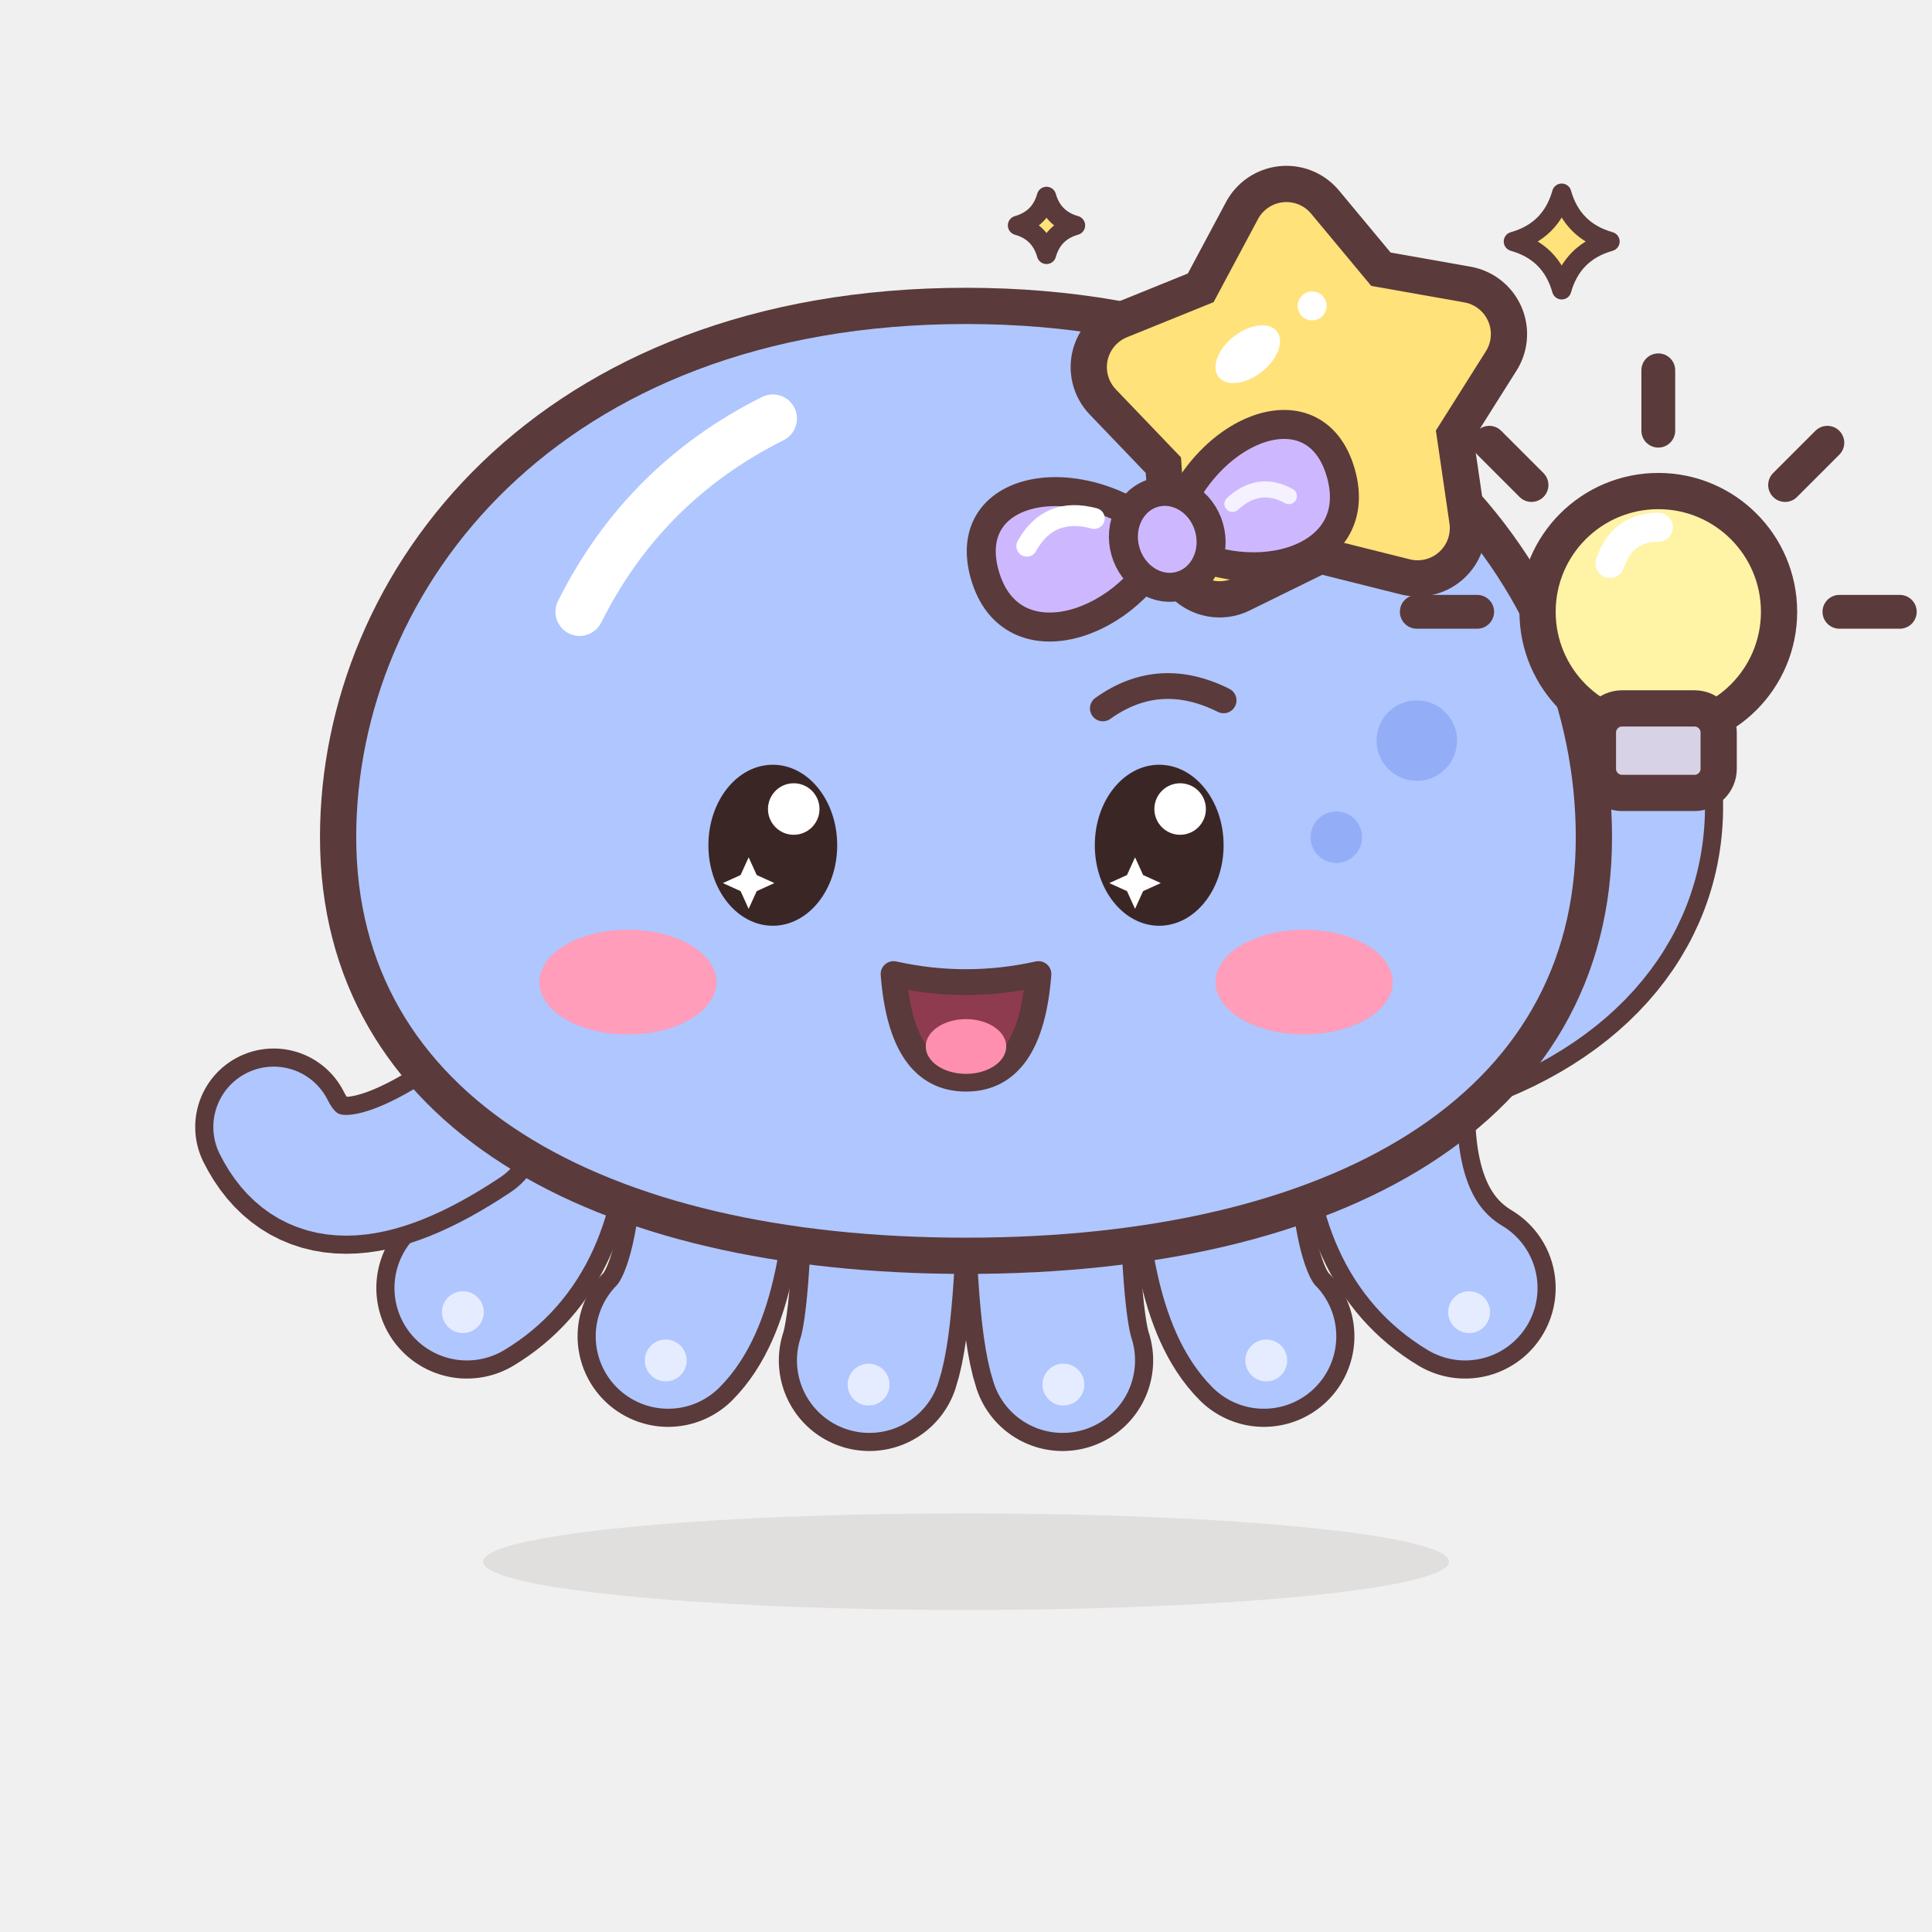
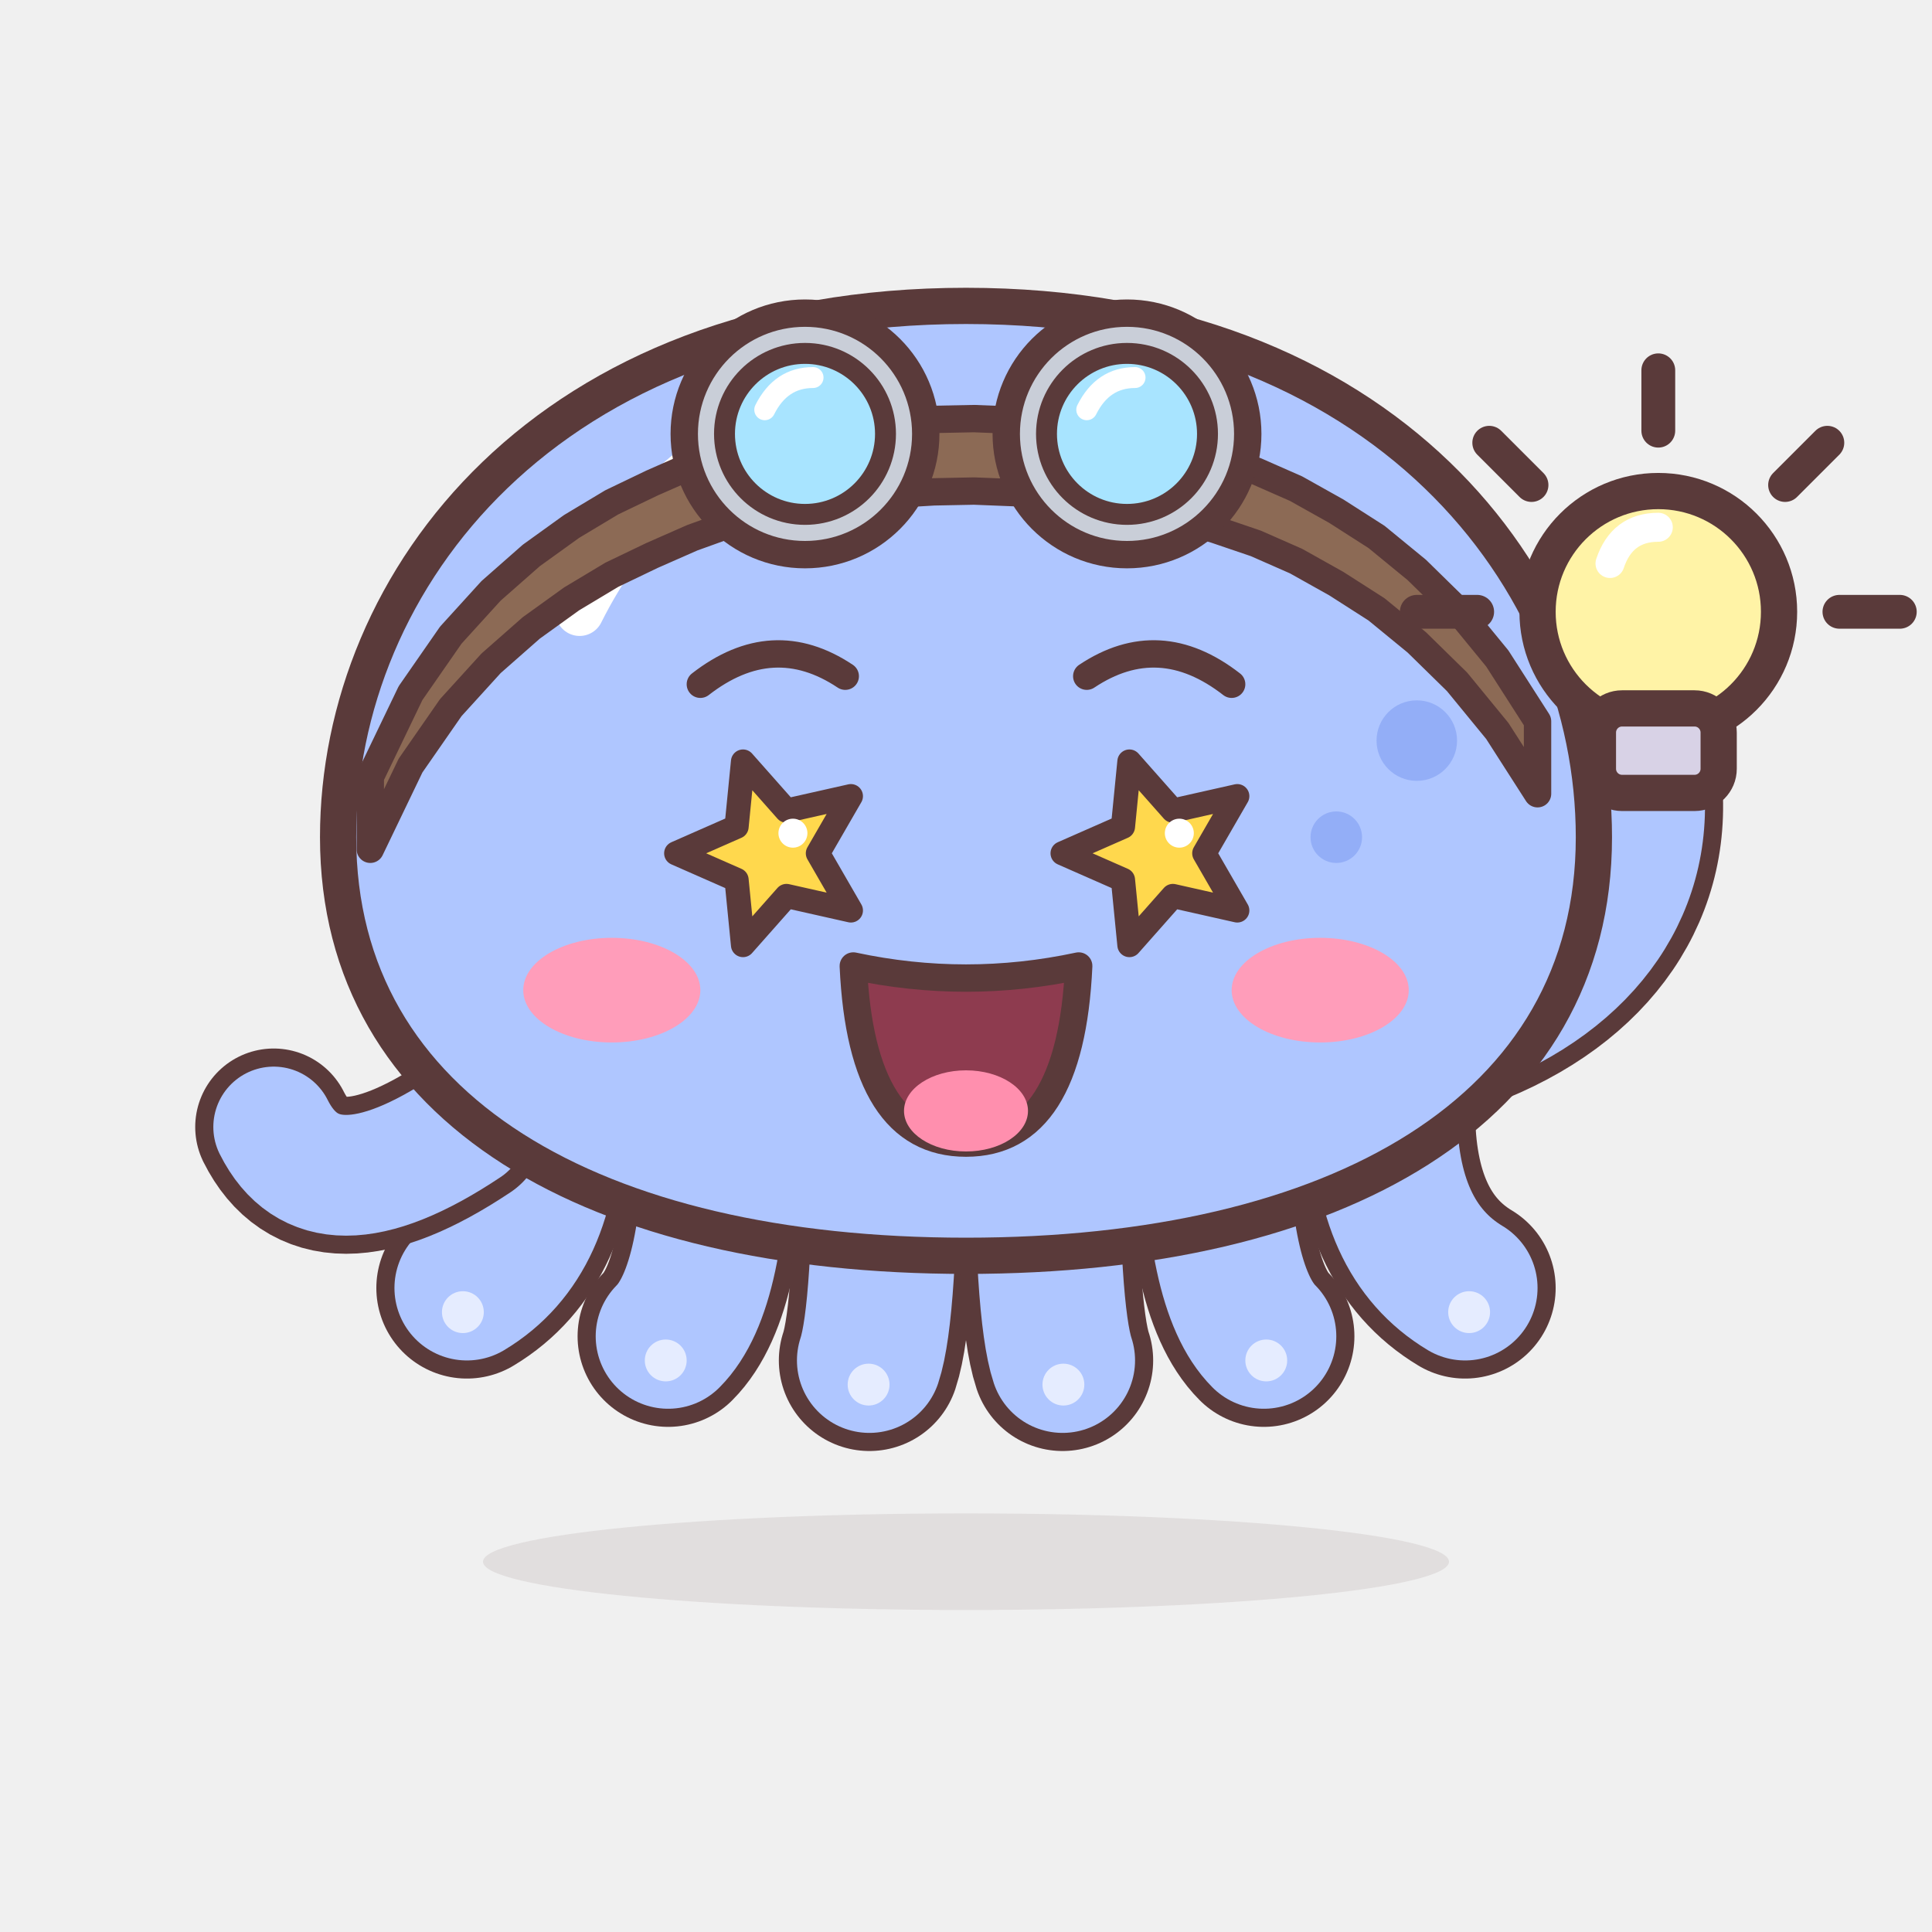
<svg xmlns="http://www.w3.org/2000/svg" viewBox="0 0 240 240" width="240" height="240">
  <ellipse cx="120" cy="194" rx="60" ry="6" fill="#5A3A3A" opacity="0.10" />
  <g fill="none" stroke-linecap="round" stroke-linejoin="round">
    <g stroke="#5A3A3A" stroke-width="22.5">
      <path d="M68 138 Q 68 154, 58 160" />
      <path d="M89 138 Q 89 160, 83 166" />
      <path d="M110 138 Q 110 163, 108 169" />
      <path d="M130 138 Q 130 163, 132 169" />
      <path d="M151 138 Q 151 160, 157 166" />
      <path d="M172 138 Q 172 154, 182 160" />
    </g>
    <g stroke="#AFC6FF" stroke-width="18">
      <path d="M68 138 Q 68 154, 58 160" />
      <path d="M89 138 Q 89 160, 83 166" />
      <path d="M110 138 Q 110 163, 108 169" />
      <path d="M130 138 Q 130 163, 132 169" />
      <path d="M151 138 Q 151 160, 157 166" />
      <path d="M172 138 Q 172 154, 182 160" />
    </g>
  </g>
  <g fill="none" stroke-linecap="round" stroke-linejoin="round">
    <g stroke="#5A3A3A" stroke-width="19.5">
      <path d="M58 140 C 46 148, 38 148, 34 140" />
      <path d="M182 128 C 198 122, 206 110, 204 96" />
    </g>
    <g stroke="#AFC6FF" stroke-width="15">
      <path d="M58 140 C 46 148, 38 148, 34 140" />
      <path d="M182 128 C 198 122, 206 110, 204 96" />
    </g>
  </g>
  <g fill="#E5ECFF">
    <circle cx="57.5" cy="163" r="2.6" />
    <circle cx="82.7" cy="169" r="2.6" />
    <circle cx="107.9" cy="172" r="2.6" />
    <circle cx="132.1" cy="172" r="2.6" />
    <circle cx="157.3" cy="169" r="2.6" />
    <circle cx="182.5" cy="163" r="2.6" />
  </g>
  <path d="M120 38 C 172 38, 198 72, 198 104 C 198 138, 166 156, 120 156 C 74 156, 42 138, 42 104 C 42 72, 68 38, 120 38 Z" fill="#AFC6FF" stroke="#5A3A3A" stroke-width="4.5" />
  <g fill="#93AEF7">
    <circle cx="176" cy="92" r="5" />
    <circle cx="166" cy="104" r="3.2" />
  </g>
-   <g>
-     <polygon points="159.8,29.1 168.2,39.2 181.2,41.5 174.2,52.6 176.1,65.6 163.3,62.4 151.5,68.2 150.6,55.1 141.5,45.6 153.6,40.7" fill="#5A3A3A" stroke="#5A3A3A" stroke-width="17.0" stroke-linejoin="round" />
-     <polygon points="159.8,29.1 168.2,39.2 181.2,41.5 174.2,52.6 176.1,65.6 163.3,62.4 151.5,68.2 150.6,55.1 141.5,45.6 153.6,40.7" fill="#FFE27A" stroke="#FFE27A" stroke-width="8" stroke-linejoin="round" />
-     <ellipse cx="155" cy="44" rx="4.6" ry="2.8" fill="#FFFFFF" transform="rotate(-38 155 44)" />
-     <circle cx="163" cy="38" r="1.8" fill="#FFFFFF" />
-     <g transform="translate(145 67) rotate(-16) scale(1.0)" stroke="#5A3A3A" stroke-width="3.60" stroke-linejoin="round">
-       <path d="M0 0 C -7 -12, -23 -14, -23 -2 C -23 10, -7 9, 0 0 Z" fill="#CDB8FF" />
-       <path d="M0 0 C -7 -12, -23 -14, -23 -2 C -23 10, -7 9, 0 0 Z" fill="#CDB8FF" transform="scale(-1 1)" />
-       <path d="M-17 -4 Q -13 -8, -8 -5" fill="none" stroke="#FFFFFF" stroke-width="2.60" stroke-linecap="round" />
-       <path d="M9 -2 Q 13 -4, 16 -1" fill="none" stroke="#FFFFFF" stroke-width="2.00" stroke-linecap="round" opacity="0.8" />
-       <ellipse cx="0" cy="0" rx="5.4" ry="6" fill="#CDB8FF" />
-     </g>
-     <path d="M194 24 Q 195.32 28.68, 200 30 Q 195.32 31.32, 194 36 Q 192.68 31.32, 188 30 Q 192.68 28.68, 194 24 Z" fill="#FFE27A" stroke="#5A3A3A" stroke-width="2.4" stroke-linejoin="round" />
-     <path d="M130 24.4 Q 130.792 27.208, 133.6 28 Q 130.792 28.792, 130 31.6 Q 129.208 28.792, 126.4 28 Q 129.208 27.208, 130 24.4 Z" fill="#FFE27A" stroke="#5A3A3A" stroke-width="2.4" stroke-linejoin="round" />
-   </g>
  <path d="M72 76 Q 80 60, 96 52" fill="none" stroke="#FFFFFF" stroke-width="6" stroke-linecap="round" />
-   <ellipse cx="78" cy="122" rx="11" ry="6.5" fill="#FF9DBA" />
-   <ellipse cx="162" cy="122" rx="11" ry="6.5" fill="#FF9DBA" />
-   <path d="M137 88 Q 144 83, 152 87" fill="none" stroke="#5A3A3A" stroke-width="3.2" stroke-linecap="round" stroke-linejoin="round" />
-   <ellipse cx="96" cy="105" rx="8" ry="10" fill="#3B2626" />
-   <circle cx="98.6" cy="100.5" r="3.2" fill="#FFFFFF" />
-   <path d="M93 106.5 l 1 2.2 2.2 1 -2.2 1 -1 2.2 -1 -2.2 -2.2 -1 2.2 -1 z" fill="#FFFFFF" />
-   <ellipse cx="144" cy="105" rx="8" ry="10" fill="#3B2626" />
-   <circle cx="146.6" cy="100.5" r="3.2" fill="#FFFFFF" />
-   <path d="M141 106.5 l 1 2.2 2.2 1 -2.2 1 -1 2.2 -1 -2.2 -2.2 -1 2.2 -1 z" fill="#FFFFFF" />
-   <path d="M111 121 Q 120 123, 129 121 Q 128 134, 120 134 Q 112 134, 111 121 Z" fill="#8E3B4F" stroke="#5A3A3A" stroke-width="3.2" stroke-linejoin="round" />
-   <ellipse cx="120" cy="130" rx="5" ry="3.4" fill="#FF8FAE" />
+   <path d="M46 96.5 L 51 86.1 L 56 78.9 L 61 73.4 L 66 69.0 L 71 65.4 L 76 62.4 L 81 60.0 L 86 57.8 L 91 56.0 L 96 54.8 L 101 53.6 L 106 52.9 L 111 52.4 L 116 52.1 L 121 52.0 L 126 52.2 L 131 52.6 L 136 53.2 L 141 54.0 L 146 55.3 L 151 56.8 L 156 58.5 L 161 60.7 L 166 63.5 L 171 66.7 L 176 70.8 L 181 75.7 L 186 81.8 L 191 89.6 L 191 98.6 L 186 90.8 L 181 84.7 L 176 79.8 L 171 75.7 L 166 72.5 L 161 69.7 L 156 67.5 L 151 65.8 L 146 64.3 L 141 63.0 L 136 62.2 L 131 61.6 L 126 61.2 L 121 61.0 L 116 61.1 L 111 61.4 L 106 61.9 L 101 62.6 L 96 63.8 L 91 65.0 L 86 66.8 L 81 69.0 L 76 71.4 L 71 74.4 L 66 78.0 L 61 82.4 L 56 87.9 L 51 95.1 L 46 105.5 Z" fill="#8C6A55" stroke="#5A3A3A" stroke-width="3.4" stroke-linejoin="round" />
+   <circle cx="100" cy="53.9" r="15" fill="#C9CED8" stroke="#5A3A3A" stroke-width="3.4" />
+   <circle cx="100" cy="53.9" r="10" fill="#A8E4FF" stroke="#5A3A3A" stroke-width="2.6" />
+   <path d="M95 50.9 q 2 -4 6 -4" stroke="#FFFFFF" stroke-width="2.6" fill="none" stroke-linecap="round" />
+   <circle cx="140" cy="53.9" r="15" fill="#C9CED8" stroke="#5A3A3A" stroke-width="3.4" />
+   <circle cx="140" cy="53.9" r="10" fill="#A8E4FF" stroke="#5A3A3A" stroke-width="2.6" />
+   <path d="M135 50.9 q 2 -4 6 -4" stroke="#FFFFFF" stroke-width="2.6" fill="none" stroke-linecap="round" />
+   <ellipse cx="76" cy="123" rx="11" ry="6.5" fill="#FF9DBA" />
+   <ellipse cx="164" cy="123" rx="11" ry="6.5" fill="#FF9DBA" />
+   <path d="M87 85 Q 96 78, 105 84" fill="none" stroke="#5A3A3A" stroke-width="3.4" stroke-linecap="round" stroke-linejoin="round" />
+   <path d="M135 84 Q 144 78, 153 85" fill="none" stroke="#5A3A3A" stroke-width="3.4" stroke-linecap="round" stroke-linejoin="round" />
+   <polygon points="84.0,106.0 91.5,102.7 92.3,94.6 97.7,100.7 105.7,98.9 101.6,106.0 105.7,113.1 97.7,111.3 92.3,117.4 91.5,109.3" fill="#FFD84D" stroke="#5A3A3A" stroke-width="3" stroke-linejoin="round" />
+   <circle cx="98.5" cy="103.5" r="1.8" fill="#FFFFFF" />
+   <polygon points="132.0,106.0 139.5,102.7 140.3,94.6 145.7,100.7 153.7,98.9 149.6,106.0 153.7,113.1 145.7,111.3 140.3,117.4 139.5,109.3" fill="#FFD84D" stroke="#5A3A3A" stroke-width="3" stroke-linejoin="round" />
+   <circle cx="146.5" cy="103.5" r="1.8" fill="#FFFFFF" />
+   <path d="M106 120 Q 120 123, 134 120 Q 133 142, 120 142 Q 107 142, 106 120 Z" fill="#8E3B4F" stroke="#5A3A3A" stroke-width="3.4" stroke-linejoin="round" />
+   <ellipse cx="120" cy="138" rx="7.7" ry="5.04" fill="#FF8FAE" />
  <g transform="translate(206 76) scale(1.5) translate(-206 -76)">
    <path d="M191.0 76.0 L 186.0 76.0" fill="none" stroke="#5A3A3A" stroke-width="2.8" stroke-linecap="round" stroke-linejoin="round" />
    <path d="M195.5 65.5 L 192.0 62.0" fill="none" stroke="#5A3A3A" stroke-width="2.8" stroke-linecap="round" stroke-linejoin="round" />
    <path d="M206.0 61.0 L 206.0 56.0" fill="none" stroke="#5A3A3A" stroke-width="2.8" stroke-linecap="round" stroke-linejoin="round" />
    <path d="M216.5 65.5 L 220.0 62.0" fill="none" stroke="#5A3A3A" stroke-width="2.8" stroke-linecap="round" stroke-linejoin="round" />
    <path d="M221.0 76.0 L 226.0 76.0" fill="none" stroke="#5A3A3A" stroke-width="2.8" stroke-linecap="round" stroke-linejoin="round" />
    <circle cx="206" cy="76" r="10" fill="#FFF3A6" stroke="#5A3A3A" stroke-width="3" />
    <rect x="201" y="84" width="10" height="7" rx="2" fill="#D8D2E6" stroke="#5A3A3A" stroke-width="3" />
    <path d="M202 72 Q 203 69, 206 69" stroke="#FFFFFF" stroke-width="2.4" fill="none" stroke-linecap="round" />
  </g>
  <g fill="none" stroke-linecap="round" stroke-linejoin="round">
    <g stroke="#5A3A3A" stroke-width="19.5" />
    <g stroke="#AFC6FF" stroke-width="15" />
  </g>
</svg>
